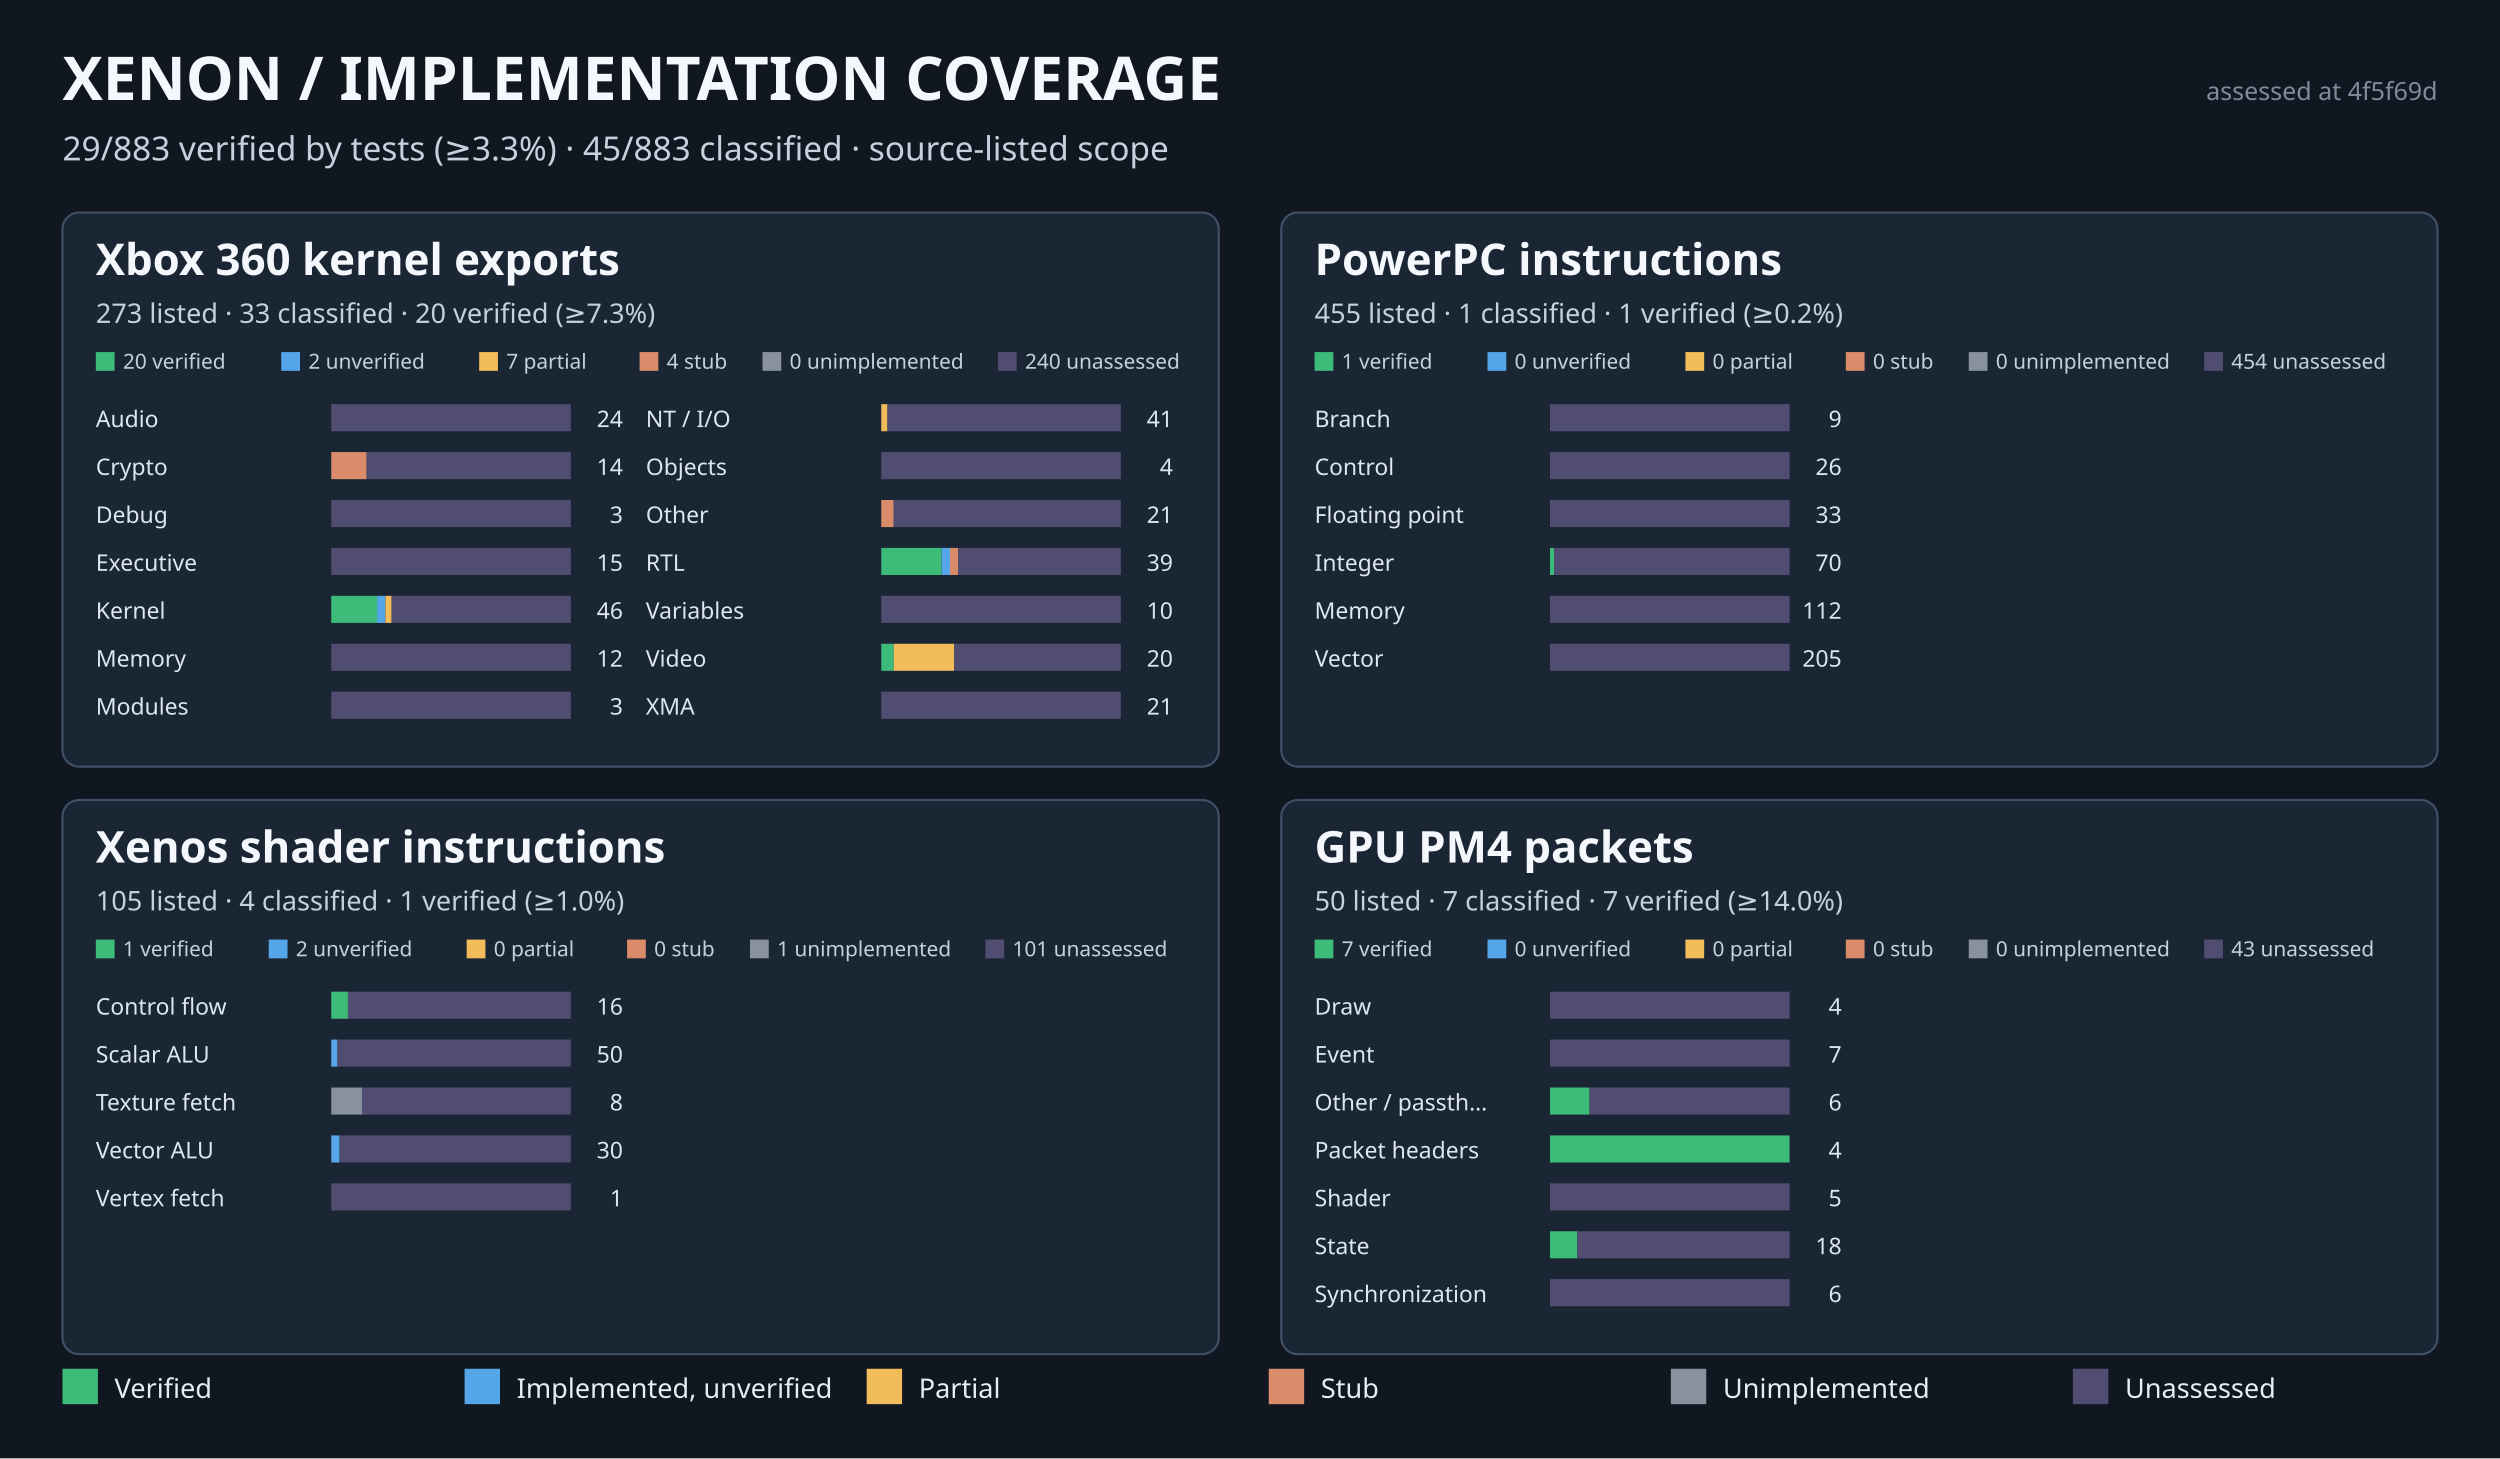
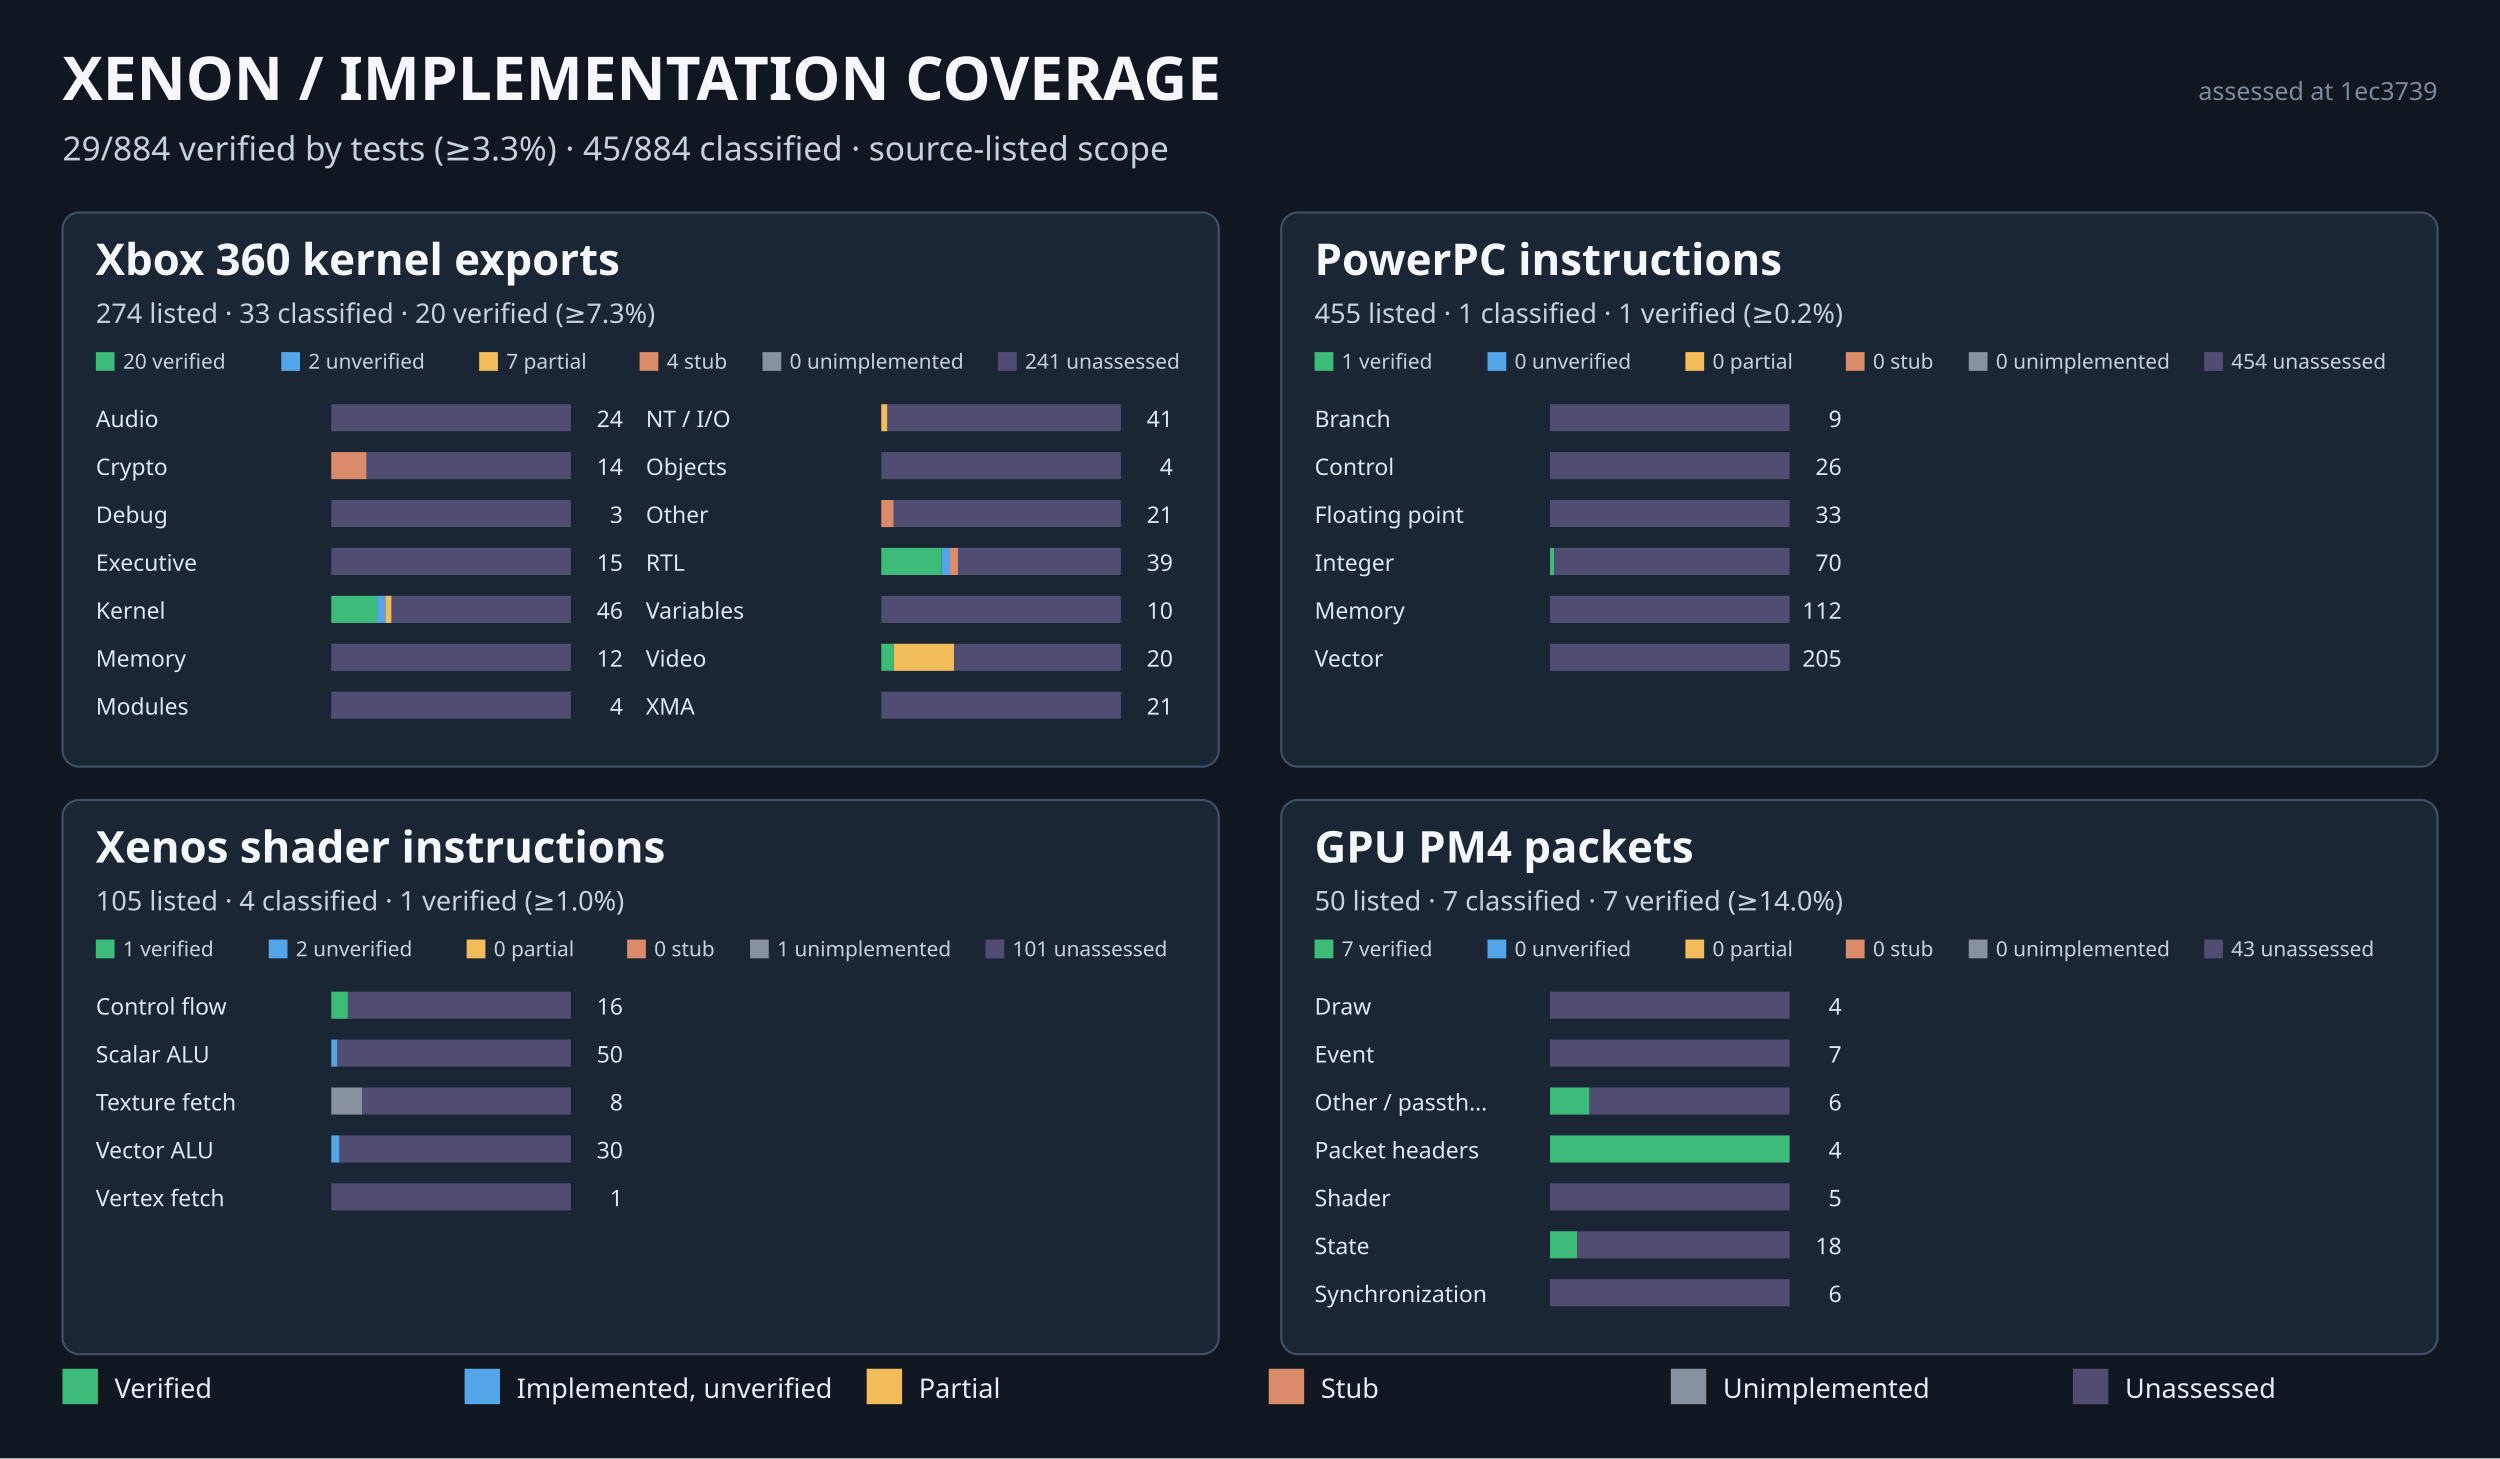
<svg xmlns="http://www.w3.org/2000/svg" width="1200" height="700" viewBox="0 0 1200 700" role="img" aria-labelledby="title desc">
  <rect width="1200" height="700" fill="#101721" />
  <text x="30" y="48" fill="#f4f7fb" font-size="29" font-weight="700" font-family="sans-serif">XENON  /  IMPLEMENTATION COVERAGE</text>
-   <text x="30" y="77" fill="#c5d1dd" font-size="16" font-family="sans-serif">29/883 verified by tests (≥3.3%)  ·  45/883 classified  ·  source-listed scope</text>
-   <text x="1170" y="48" text-anchor="end" fill="#7d8b9b" font-size="12" font-family="sans-serif">assessed at 4f5f69d</text>
+   <text x="30" y="77" fill="#c5d1dd" font-size="16" font-family="sans-serif">29/884 verified by tests (≥3.3%)  ·  45/884 classified  ·  source-listed scope</text>
+   <text x="1170" y="48" text-anchor="end" fill="#7d8b9b" font-size="12" font-family="sans-serif">assessed at 1ec3739</text>
  <rect x="30" y="102" width="555" height="266" rx="8" fill="#1b2634" stroke="#405168" />
  <text x="46" y="132" fill="#f4f7fb" font-size="21" font-family="sans-serif" font-weight="700">Xbox 360 kernel exports</text>
-   <text x="46" y="155" fill="#c5d1dd" font-size="13" font-family="sans-serif">273 listed  ·  33 classified  ·  20 verified (≥7.3%)</text>
+   <text x="46" y="155" fill="#c5d1dd" font-size="13" font-family="sans-serif">274 listed  ·  33 classified  ·  20 verified (≥7.3%)</text>
  <rect x="46.0" y="169" width="9" height="9" fill="#3dbb79" />
  <text x="59.0" y="177" fill="#c5d1dd" font-size="10" font-family="sans-serif">20 verified</text>
  <rect x="135.0" y="169" width="9" height="9" fill="#55a6e9" />
  <text x="148.0" y="177" fill="#c5d1dd" font-size="10" font-family="sans-serif">2 unverified</text>
  <rect x="230.0" y="169" width="9" height="9" fill="#f2bc5a" />
  <text x="243.0" y="177" fill="#c5d1dd" font-size="10" font-family="sans-serif">7 partial</text>
  <rect x="307.0" y="169" width="9" height="9" fill="#d98b6a" />
  <text x="320.0" y="177" fill="#c5d1dd" font-size="10" font-family="sans-serif">4 stub</text>
  <rect x="366.0" y="169" width="9" height="9" fill="#88919e" />
  <text x="379.0" y="177" fill="#c5d1dd" font-size="10" font-family="sans-serif">0 unimplemented</text>
  <rect x="479.0" y="169" width="9" height="9" fill="#514c72" />
-   <text x="492.0" y="177" fill="#c5d1dd" font-size="10" font-family="sans-serif">240 unassessed</text>
+   <text x="492.0" y="177" fill="#c5d1dd" font-size="10" font-family="sans-serif">241 unassessed</text>
  <text x="46" y="205" fill="#dce7f2" font-size="11" font-family="sans-serif">Audio</text>
  <rect x="159" y="194" width="115" height="13" fill="#514c72" />
  <text x="299" y="205" text-anchor="end" fill="#dce7f2" font-size="11" font-family="sans-serif">24</text>
  <text x="46" y="228" fill="#dce7f2" font-size="11" font-family="sans-serif">Crypto</text>
  <rect x="159" y="217" width="17" height="13" fill="#d98b6a" />
  <rect x="176" y="217" width="98" height="13" fill="#514c72" />
  <text x="299" y="228" text-anchor="end" fill="#dce7f2" font-size="11" font-family="sans-serif">14</text>
  <text x="46" y="251" fill="#dce7f2" font-size="11" font-family="sans-serif">Debug</text>
  <rect x="159" y="240" width="115" height="13" fill="#514c72" />
  <text x="299" y="251" text-anchor="end" fill="#dce7f2" font-size="11" font-family="sans-serif">3</text>
  <text x="46" y="274" fill="#dce7f2" font-size="11" font-family="sans-serif">Executive</text>
  <rect x="159" y="263" width="115" height="13" fill="#514c72" />
  <text x="299" y="274" text-anchor="end" fill="#dce7f2" font-size="11" font-family="sans-serif">15</text>
  <text x="46" y="297" fill="#dce7f2" font-size="11" font-family="sans-serif">Kernel</text>
  <rect x="159" y="286" width="22" height="13" fill="#3dbb79" />
  <rect x="181" y="286" width="4" height="13" fill="#55a6e9" />
  <rect x="185" y="286" width="3" height="13" fill="#f2bc5a" />
  <rect x="188" y="286" width="86" height="13" fill="#514c72" />
  <text x="299" y="297" text-anchor="end" fill="#dce7f2" font-size="11" font-family="sans-serif">46</text>
  <text x="46" y="320" fill="#dce7f2" font-size="11" font-family="sans-serif">Memory</text>
  <rect x="159" y="309" width="115" height="13" fill="#514c72" />
  <text x="299" y="320" text-anchor="end" fill="#dce7f2" font-size="11" font-family="sans-serif">12</text>
  <text x="46" y="343" fill="#dce7f2" font-size="11" font-family="sans-serif">Modules</text>
  <rect x="159" y="332" width="115" height="13" fill="#514c72" />
-   <text x="299" y="343" text-anchor="end" fill="#dce7f2" font-size="11" font-family="sans-serif">3</text>
+   <text x="299" y="343" text-anchor="end" fill="#dce7f2" font-size="11" font-family="sans-serif">4</text>
  <text x="310" y="205" fill="#dce7f2" font-size="11" font-family="sans-serif">NT / I/O</text>
  <rect x="423" y="194" width="3" height="13" fill="#f2bc5a" />
  <rect x="426" y="194" width="112" height="13" fill="#514c72" />
  <text x="563" y="205" text-anchor="end" fill="#dce7f2" font-size="11" font-family="sans-serif">41</text>
  <text x="310" y="228" fill="#dce7f2" font-size="11" font-family="sans-serif">Objects</text>
  <rect x="423" y="217" width="115" height="13" fill="#514c72" />
  <text x="563" y="228" text-anchor="end" fill="#dce7f2" font-size="11" font-family="sans-serif">4</text>
  <text x="310" y="251" fill="#dce7f2" font-size="11" font-family="sans-serif">Other</text>
  <rect x="423" y="240" width="6" height="13" fill="#d98b6a" />
  <rect x="429" y="240" width="109" height="13" fill="#514c72" />
  <text x="563" y="251" text-anchor="end" fill="#dce7f2" font-size="11" font-family="sans-serif">21</text>
  <text x="310" y="274" fill="#dce7f2" font-size="11" font-family="sans-serif">RTL</text>
  <rect x="423" y="263" width="29" height="13" fill="#3dbb79" />
  <rect x="452" y="263" width="4" height="13" fill="#55a6e9" />
  <rect x="456" y="263" width="4" height="13" fill="#d98b6a" />
  <rect x="460" y="263" width="78" height="13" fill="#514c72" />
  <text x="563" y="274" text-anchor="end" fill="#dce7f2" font-size="11" font-family="sans-serif">39</text>
  <text x="310" y="297" fill="#dce7f2" font-size="11" font-family="sans-serif">Variables</text>
  <rect x="423" y="286" width="115" height="13" fill="#514c72" />
  <text x="563" y="297" text-anchor="end" fill="#dce7f2" font-size="11" font-family="sans-serif">10</text>
  <text x="310" y="320" fill="#dce7f2" font-size="11" font-family="sans-serif">Video</text>
  <rect x="423" y="309" width="6" height="13" fill="#3dbb79" />
  <rect x="429" y="309" width="29" height="13" fill="#f2bc5a" />
  <rect x="458" y="309" width="80" height="13" fill="#514c72" />
  <text x="563" y="320" text-anchor="end" fill="#dce7f2" font-size="11" font-family="sans-serif">20</text>
  <text x="310" y="343" fill="#dce7f2" font-size="11" font-family="sans-serif">XMA</text>
  <rect x="423" y="332" width="115" height="13" fill="#514c72" />
  <text x="563" y="343" text-anchor="end" fill="#dce7f2" font-size="11" font-family="sans-serif">21</text>
  <rect x="615" y="102" width="555" height="266" rx="8" fill="#1b2634" stroke="#405168" />
  <text x="631" y="132" fill="#f4f7fb" font-size="21" font-family="sans-serif" font-weight="700">PowerPC instructions</text>
  <text x="631" y="155" fill="#c5d1dd" font-size="13" font-family="sans-serif">455 listed  ·  1 classified  ·  1 verified (≥0.2%)</text>
  <rect x="631.0" y="169" width="9" height="9" fill="#3dbb79" />
  <text x="644.0" y="177" fill="#c5d1dd" font-size="10" font-family="sans-serif">1 verified</text>
  <rect x="714.0" y="169" width="9" height="9" fill="#55a6e9" />
  <text x="727.0" y="177" fill="#c5d1dd" font-size="10" font-family="sans-serif">0 unverified</text>
  <rect x="809.0" y="169" width="9" height="9" fill="#f2bc5a" />
  <text x="822.0" y="177" fill="#c5d1dd" font-size="10" font-family="sans-serif">0 partial</text>
  <rect x="886.0" y="169" width="9" height="9" fill="#d98b6a" />
  <text x="899.0" y="177" fill="#c5d1dd" font-size="10" font-family="sans-serif">0 stub</text>
  <rect x="945.0" y="169" width="9" height="9" fill="#88919e" />
  <text x="958.0" y="177" fill="#c5d1dd" font-size="10" font-family="sans-serif">0 unimplemented</text>
  <rect x="1058.0" y="169" width="9" height="9" fill="#514c72" />
  <text x="1071.0" y="177" fill="#c5d1dd" font-size="10" font-family="sans-serif">454 unassessed</text>
  <text x="631" y="205" fill="#dce7f2" font-size="11" font-family="sans-serif">Branch</text>
  <rect x="744" y="194" width="115" height="13" fill="#514c72" />
  <text x="884" y="205" text-anchor="end" fill="#dce7f2" font-size="11" font-family="sans-serif">9</text>
  <text x="631" y="228" fill="#dce7f2" font-size="11" font-family="sans-serif">Control</text>
  <rect x="744" y="217" width="115" height="13" fill="#514c72" />
  <text x="884" y="228" text-anchor="end" fill="#dce7f2" font-size="11" font-family="sans-serif">26</text>
  <text x="631" y="251" fill="#dce7f2" font-size="11" font-family="sans-serif">Floating point</text>
  <rect x="744" y="240" width="115" height="13" fill="#514c72" />
  <text x="884" y="251" text-anchor="end" fill="#dce7f2" font-size="11" font-family="sans-serif">33</text>
  <text x="631" y="274" fill="#dce7f2" font-size="11" font-family="sans-serif">Integer</text>
  <rect x="744" y="263" width="2" height="13" fill="#3dbb79" />
  <rect x="746" y="263" width="113" height="13" fill="#514c72" />
  <text x="884" y="274" text-anchor="end" fill="#dce7f2" font-size="11" font-family="sans-serif">70</text>
  <text x="631" y="297" fill="#dce7f2" font-size="11" font-family="sans-serif">Memory</text>
  <rect x="744" y="286" width="115" height="13" fill="#514c72" />
  <text x="884" y="297" text-anchor="end" fill="#dce7f2" font-size="11" font-family="sans-serif">112</text>
  <text x="631" y="320" fill="#dce7f2" font-size="11" font-family="sans-serif">Vector</text>
  <rect x="744" y="309" width="115" height="13" fill="#514c72" />
  <text x="884" y="320" text-anchor="end" fill="#dce7f2" font-size="11" font-family="sans-serif">205</text>
  <rect x="30" y="384" width="555" height="266" rx="8" fill="#1b2634" stroke="#405168" />
  <text x="46" y="414" fill="#f4f7fb" font-size="21" font-family="sans-serif" font-weight="700">Xenos shader instructions</text>
  <text x="46" y="437" fill="#c5d1dd" font-size="13" font-family="sans-serif">105 listed  ·  4 classified  ·  1 verified (≥1.0%)</text>
  <rect x="46.0" y="451" width="9" height="9" fill="#3dbb79" />
  <text x="59.0" y="459" fill="#c5d1dd" font-size="10" font-family="sans-serif">1 verified</text>
  <rect x="129.0" y="451" width="9" height="9" fill="#55a6e9" />
  <text x="142.0" y="459" fill="#c5d1dd" font-size="10" font-family="sans-serif">2 unverified</text>
  <rect x="224.0" y="451" width="9" height="9" fill="#f2bc5a" />
  <text x="237.0" y="459" fill="#c5d1dd" font-size="10" font-family="sans-serif">0 partial</text>
  <rect x="301.0" y="451" width="9" height="9" fill="#d98b6a" />
  <text x="314.0" y="459" fill="#c5d1dd" font-size="10" font-family="sans-serif">0 stub</text>
  <rect x="360.0" y="451" width="9" height="9" fill="#88919e" />
  <text x="373.0" y="459" fill="#c5d1dd" font-size="10" font-family="sans-serif">1 unimplemented</text>
  <rect x="473.0" y="451" width="9" height="9" fill="#514c72" />
  <text x="486.0" y="459" fill="#c5d1dd" font-size="10" font-family="sans-serif">101 unassessed</text>
  <text x="46" y="487" fill="#dce7f2" font-size="11" font-family="sans-serif">Control flow</text>
  <rect x="159" y="476" width="8" height="13" fill="#3dbb79" />
  <rect x="167" y="476" width="107" height="13" fill="#514c72" />
  <text x="299" y="487" text-anchor="end" fill="#dce7f2" font-size="11" font-family="sans-serif">16</text>
  <text x="46" y="510" fill="#dce7f2" font-size="11" font-family="sans-serif">Scalar ALU</text>
  <rect x="159" y="499" width="3" height="13" fill="#55a6e9" />
  <rect x="162" y="499" width="112" height="13" fill="#514c72" />
  <text x="299" y="510" text-anchor="end" fill="#dce7f2" font-size="11" font-family="sans-serif">50</text>
  <text x="46" y="533" fill="#dce7f2" font-size="11" font-family="sans-serif">Texture fetch</text>
  <rect x="159" y="522" width="15" height="13" fill="#88919e" />
  <rect x="174" y="522" width="100" height="13" fill="#514c72" />
  <text x="299" y="533" text-anchor="end" fill="#dce7f2" font-size="11" font-family="sans-serif">8</text>
  <text x="46" y="556" fill="#dce7f2" font-size="11" font-family="sans-serif">Vector ALU</text>
  <rect x="159" y="545" width="4" height="13" fill="#55a6e9" />
  <rect x="163" y="545" width="111" height="13" fill="#514c72" />
  <text x="299" y="556" text-anchor="end" fill="#dce7f2" font-size="11" font-family="sans-serif">30</text>
  <text x="46" y="579" fill="#dce7f2" font-size="11" font-family="sans-serif">Vertex fetch</text>
  <rect x="159" y="568" width="115" height="13" fill="#514c72" />
  <text x="299" y="579" text-anchor="end" fill="#dce7f2" font-size="11" font-family="sans-serif">1</text>
  <rect x="615" y="384" width="555" height="266" rx="8" fill="#1b2634" stroke="#405168" />
  <text x="631" y="414" fill="#f4f7fb" font-size="21" font-family="sans-serif" font-weight="700">GPU PM4 packets</text>
  <text x="631" y="437" fill="#c5d1dd" font-size="13" font-family="sans-serif">50 listed  ·  7 classified  ·  7 verified (≥14.0%)</text>
  <rect x="631.0" y="451" width="9" height="9" fill="#3dbb79" />
  <text x="644.0" y="459" fill="#c5d1dd" font-size="10" font-family="sans-serif">7 verified</text>
  <rect x="714.0" y="451" width="9" height="9" fill="#55a6e9" />
  <text x="727.0" y="459" fill="#c5d1dd" font-size="10" font-family="sans-serif">0 unverified</text>
  <rect x="809.0" y="451" width="9" height="9" fill="#f2bc5a" />
  <text x="822.0" y="459" fill="#c5d1dd" font-size="10" font-family="sans-serif">0 partial</text>
  <rect x="886.0" y="451" width="9" height="9" fill="#d98b6a" />
  <text x="899.0" y="459" fill="#c5d1dd" font-size="10" font-family="sans-serif">0 stub</text>
  <rect x="945.0" y="451" width="9" height="9" fill="#88919e" />
  <text x="958.0" y="459" fill="#c5d1dd" font-size="10" font-family="sans-serif">0 unimplemented</text>
  <rect x="1058.0" y="451" width="9" height="9" fill="#514c72" />
  <text x="1071.0" y="459" fill="#c5d1dd" font-size="10" font-family="sans-serif">43 unassessed</text>
  <text x="631" y="487" fill="#dce7f2" font-size="11" font-family="sans-serif">Draw</text>
  <rect x="744" y="476" width="115" height="13" fill="#514c72" />
  <text x="884" y="487" text-anchor="end" fill="#dce7f2" font-size="11" font-family="sans-serif">4</text>
  <text x="631" y="510" fill="#dce7f2" font-size="11" font-family="sans-serif">Event</text>
  <rect x="744" y="499" width="115" height="13" fill="#514c72" />
  <text x="884" y="510" text-anchor="end" fill="#dce7f2" font-size="11" font-family="sans-serif">7</text>
  <text x="631" y="533" fill="#dce7f2" font-size="11" font-family="sans-serif">Other / passth…</text>
  <rect x="744" y="522" width="19" height="13" fill="#3dbb79" />
  <rect x="763" y="522" width="96" height="13" fill="#514c72" />
  <text x="884" y="533" text-anchor="end" fill="#dce7f2" font-size="11" font-family="sans-serif">6</text>
  <text x="631" y="556" fill="#dce7f2" font-size="11" font-family="sans-serif">Packet headers</text>
  <rect x="744" y="545" width="115" height="13" fill="#3dbb79" />
  <text x="884" y="556" text-anchor="end" fill="#dce7f2" font-size="11" font-family="sans-serif">4</text>
  <text x="631" y="579" fill="#dce7f2" font-size="11" font-family="sans-serif">Shader</text>
  <rect x="744" y="568" width="115" height="13" fill="#514c72" />
  <text x="884" y="579" text-anchor="end" fill="#dce7f2" font-size="11" font-family="sans-serif">5</text>
  <text x="631" y="602" fill="#dce7f2" font-size="11" font-family="sans-serif">State</text>
  <rect x="744" y="591" width="13" height="13" fill="#3dbb79" />
  <rect x="757" y="591" width="102" height="13" fill="#514c72" />
  <text x="884" y="602" text-anchor="end" fill="#dce7f2" font-size="11" font-family="sans-serif">18</text>
  <text x="631" y="625" fill="#dce7f2" font-size="11" font-family="sans-serif">Synchronization</text>
  <rect x="744" y="614" width="115" height="13" fill="#514c72" />
  <text x="884" y="625" text-anchor="end" fill="#dce7f2" font-size="11" font-family="sans-serif">6</text>
  <rect x="30" y="657" width="17" height="17" fill="#3dbb79" />
  <text x="55" y="671" fill="#e5edf6" font-size="13" font-family="sans-serif">Verified</text>
  <rect x="223" y="657" width="17" height="17" fill="#55a6e9" />
  <text x="248" y="671" fill="#e5edf6" font-size="13" font-family="sans-serif">Implemented, unverified</text>
  <rect x="416" y="657" width="17" height="17" fill="#f2bc5a" />
  <text x="441" y="671" fill="#e5edf6" font-size="13" font-family="sans-serif">Partial</text>
  <rect x="609" y="657" width="17" height="17" fill="#d98b6a" />
  <text x="634" y="671" fill="#e5edf6" font-size="13" font-family="sans-serif">Stub</text>
  <rect x="802" y="657" width="17" height="17" fill="#88919e" />
  <text x="827" y="671" fill="#e5edf6" font-size="13" font-family="sans-serif">Unimplemented</text>
  <rect x="995" y="657" width="17" height="17" fill="#514c72" />
  <text x="1020" y="671" fill="#e5edf6" font-size="13" font-family="sans-serif">Unassessed</text>
</svg>
